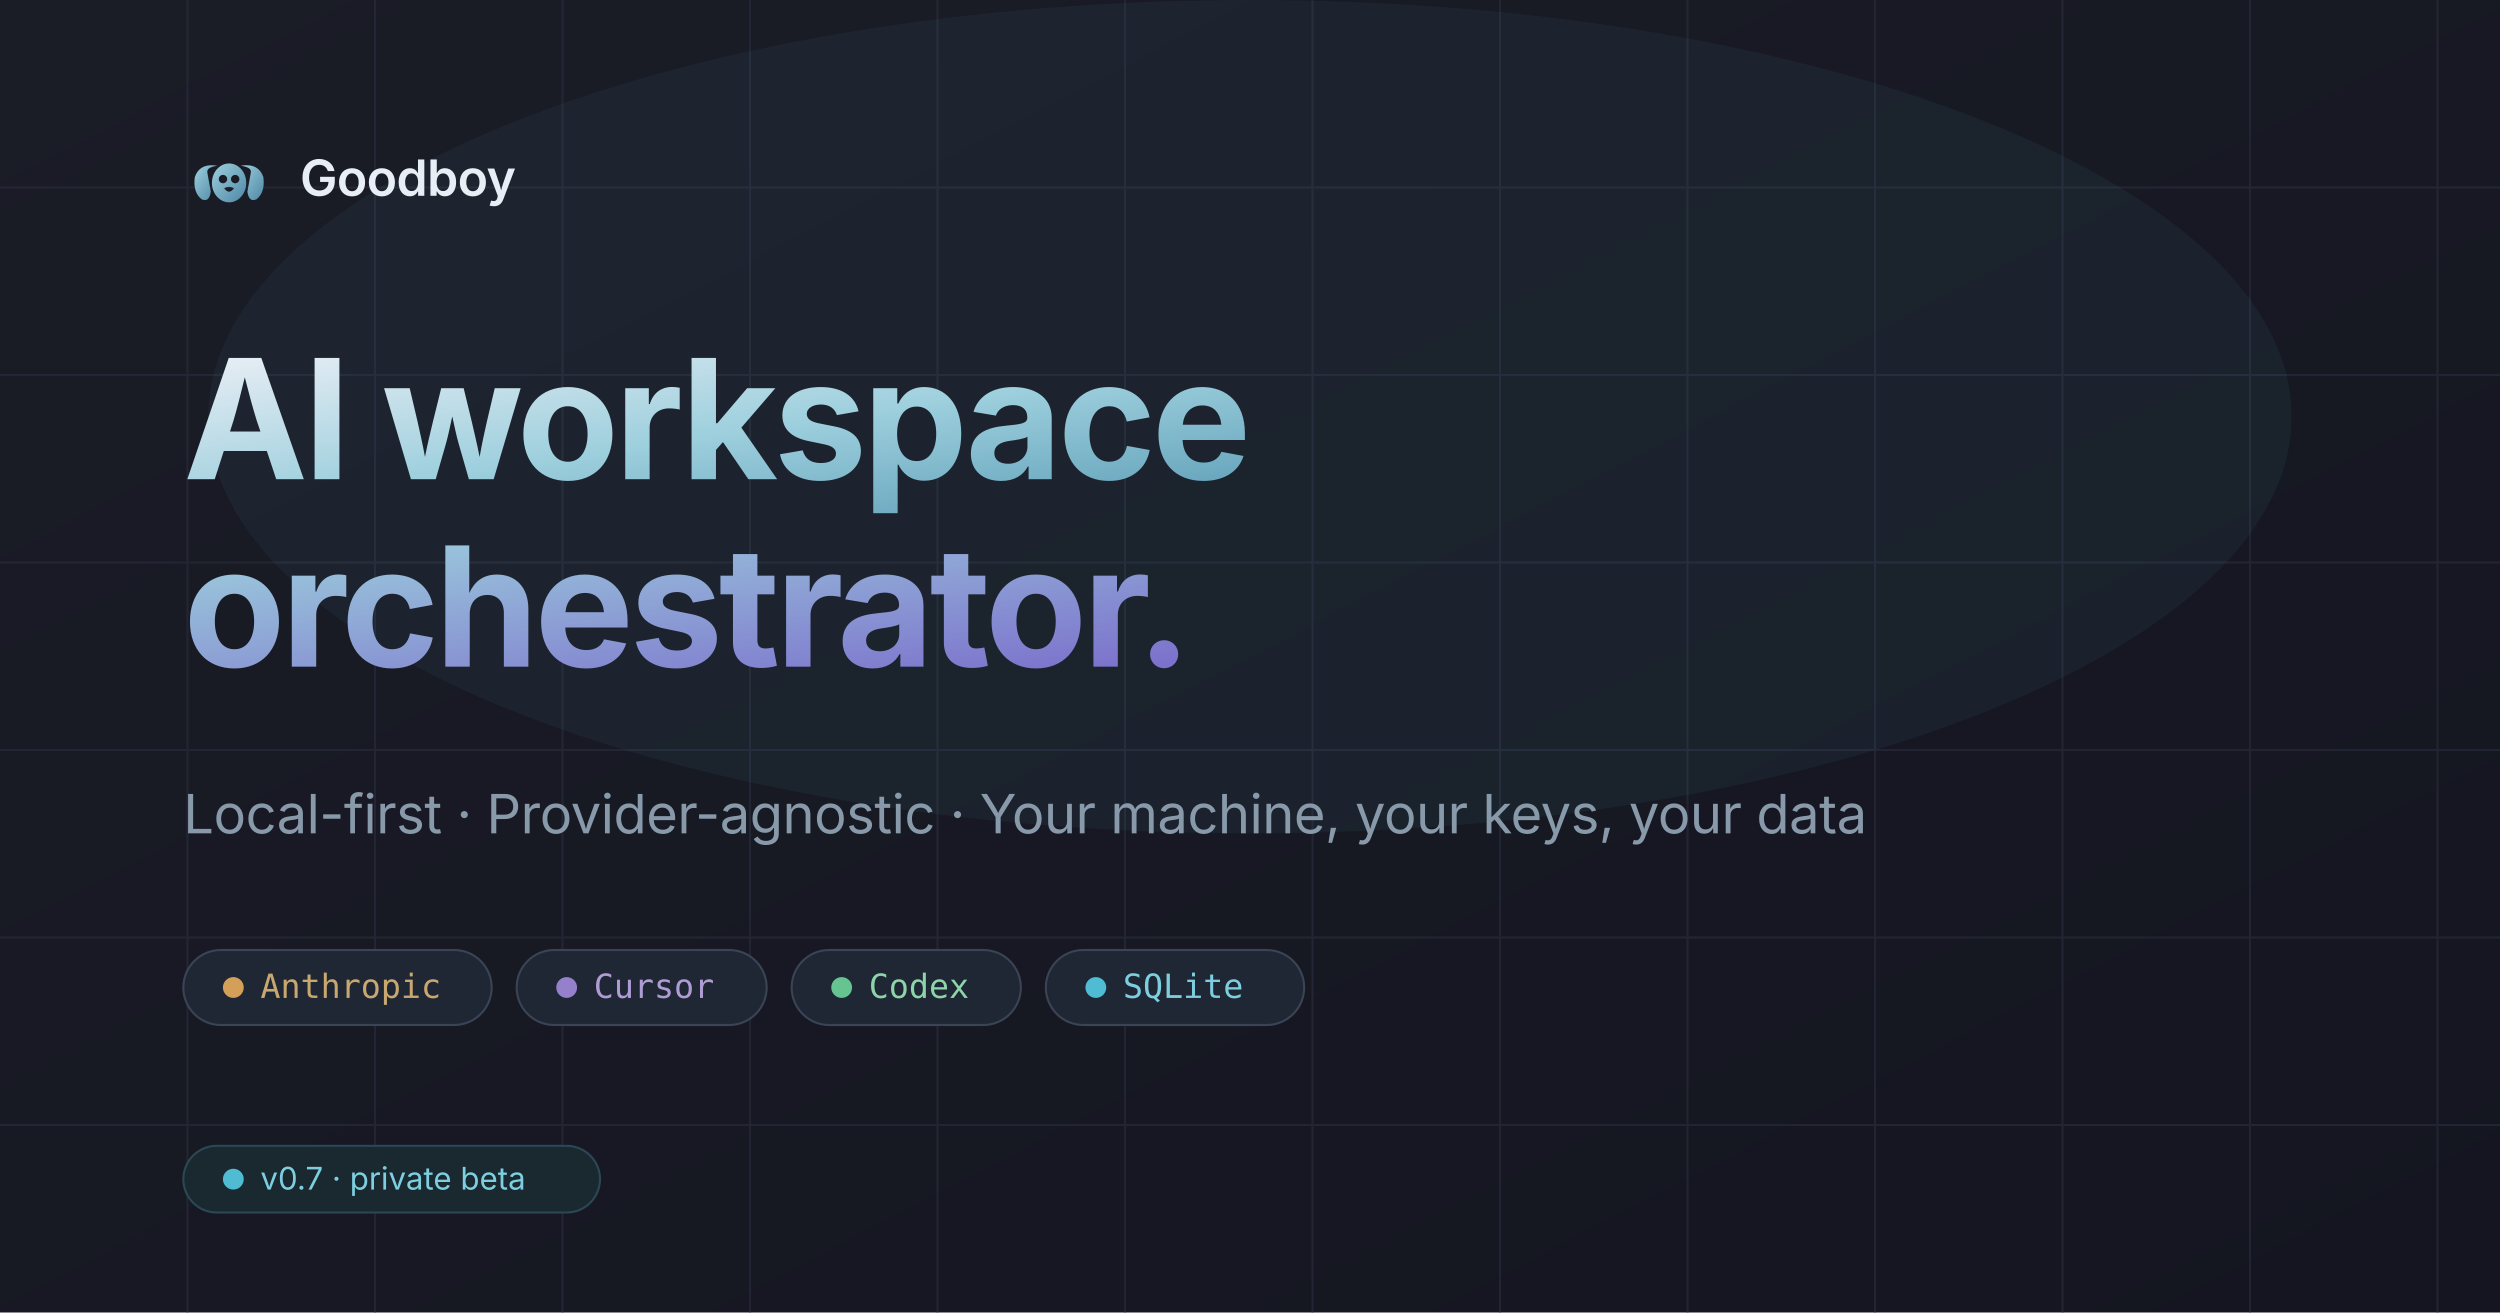
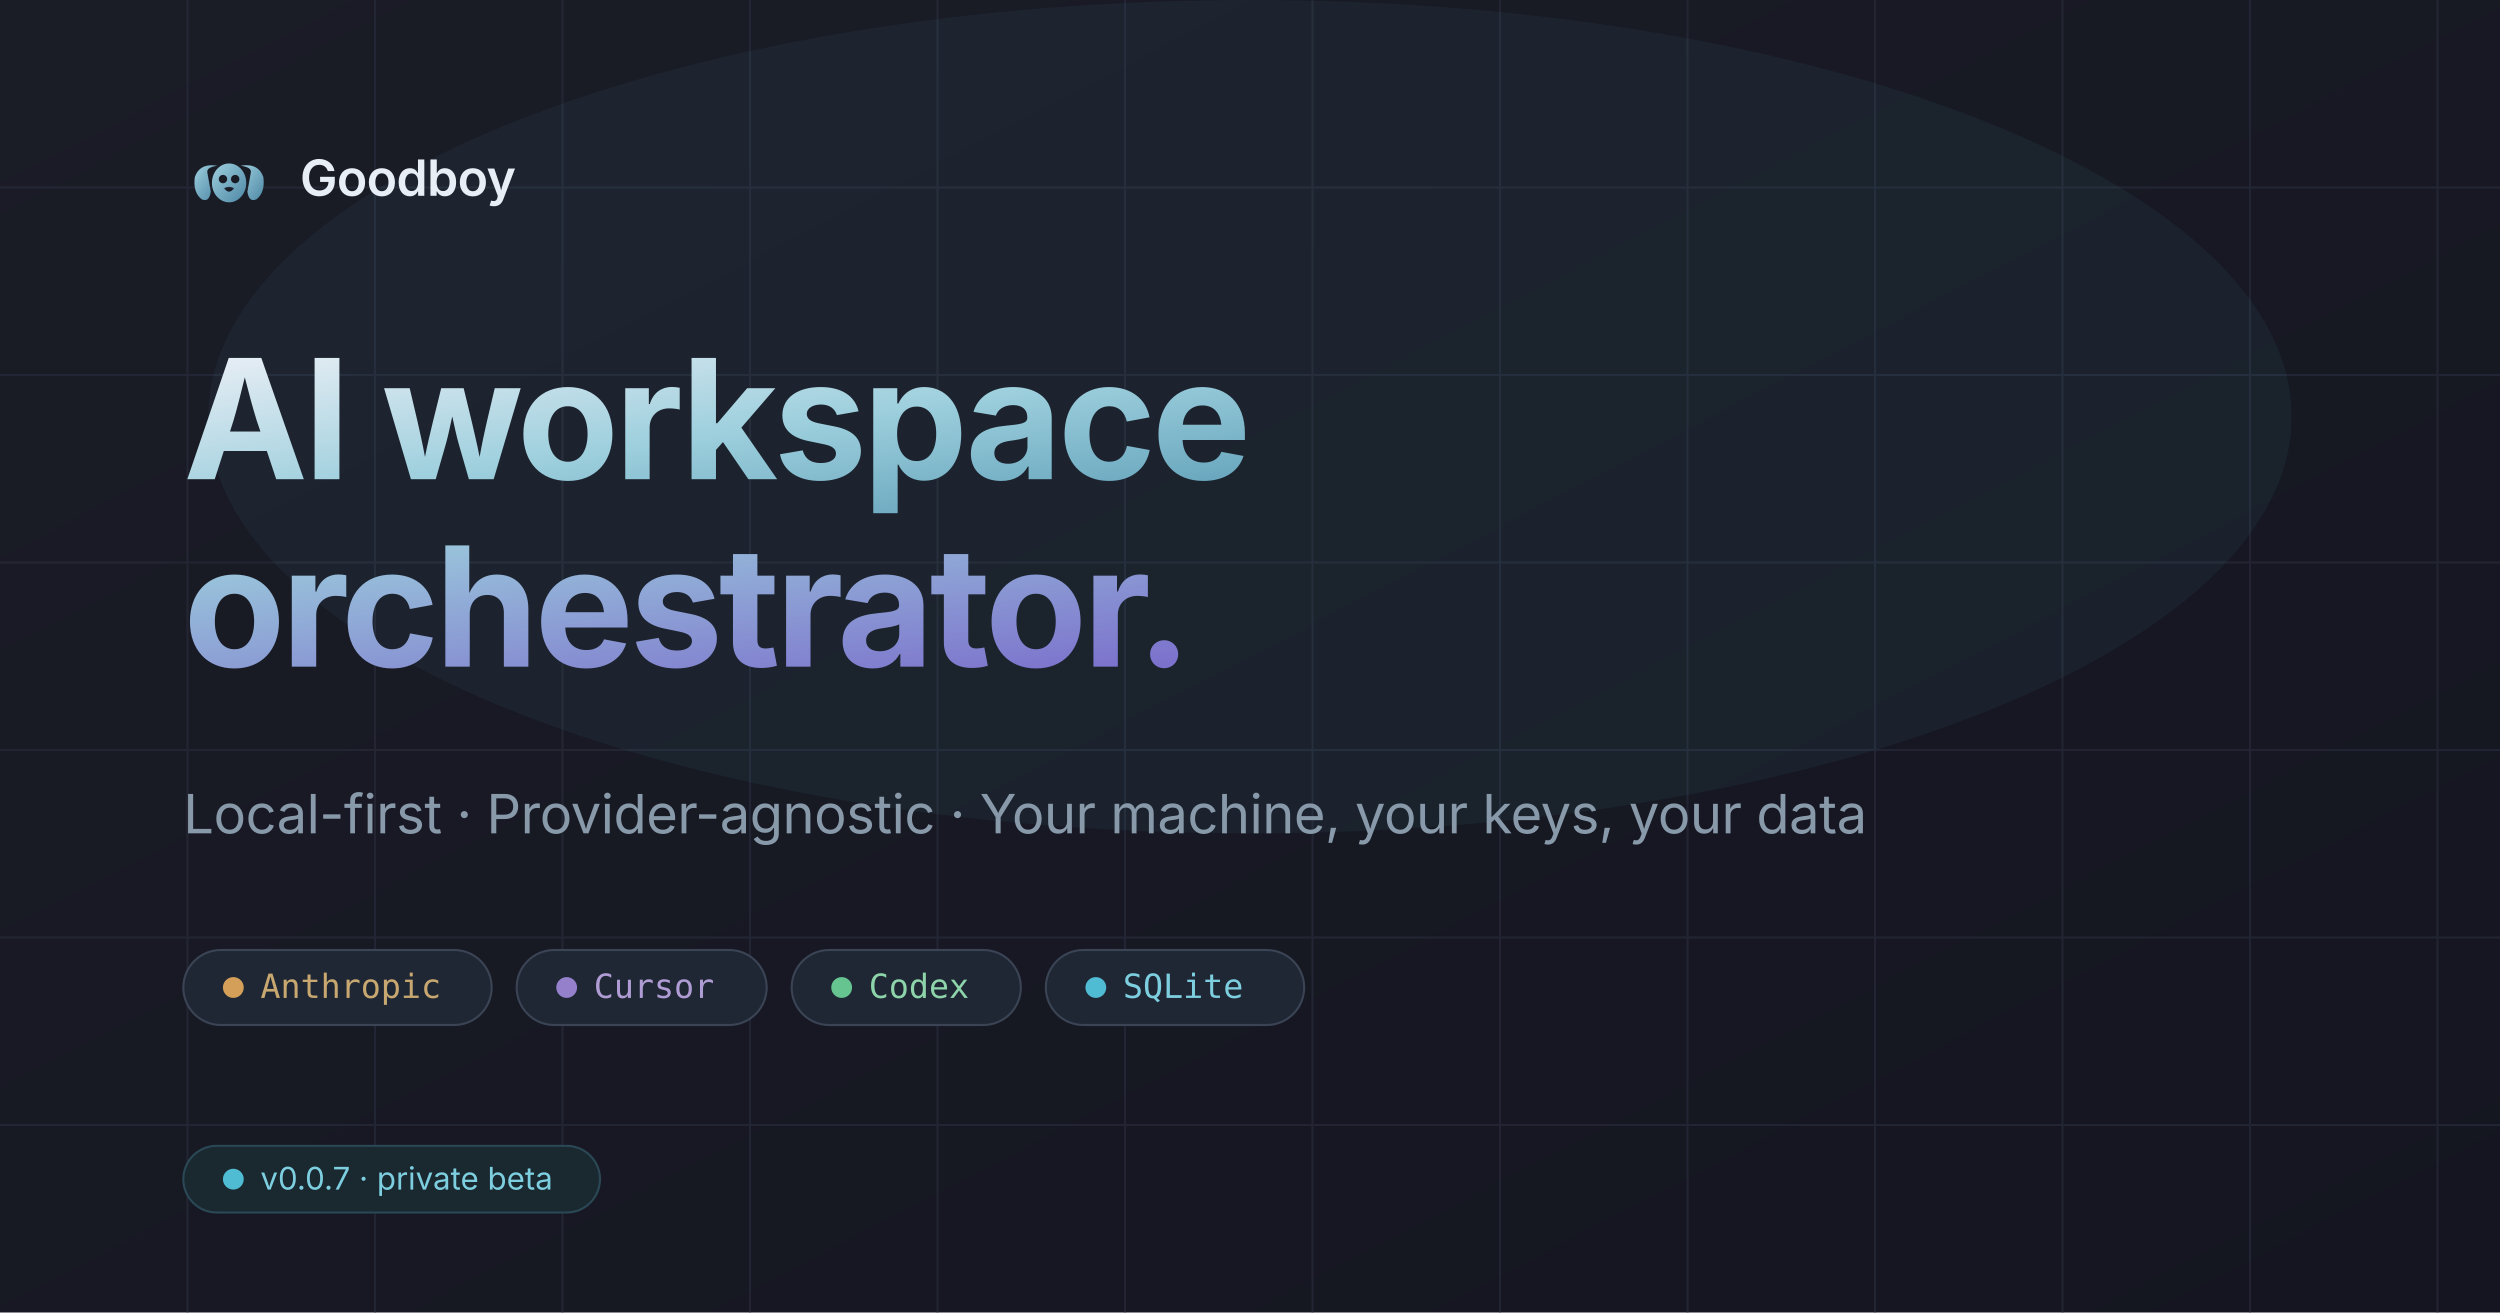
<svg xmlns="http://www.w3.org/2000/svg" width="1200" height="630" viewBox="0 0 1200 630">
  <defs>
    <linearGradient id="bg" x1="0" y1="0" x2="1" y2="1">
      <stop offset="0%" stop-color="#1a1c26" />
      <stop offset="100%" stop-color="#141520" />
    </linearGradient>
    <linearGradient id="title" x1="0" y1="0" x2="1" y2="1">
      <stop offset="0%" stop-color="#e8eef5" />
      <stop offset="50%" stop-color="#9dcfdd" />
      <stop offset="100%" stop-color="#5a9bb5" />
    </linearGradient>
    <linearGradient id="accent" x1="0" y1="0" x2="1" y2="1">
      <stop offset="0%" stop-color="#9dcfdd" />
      <stop offset="100%" stop-color="#7b6fcc" />
    </linearGradient>
    <linearGradient id="logo-g" x1="0" y1="0" x2="1" y2="1">
      <stop offset="0%" stop-color="#9dcfdd" />
      <stop offset="100%" stop-color="#4e88a6" />
    </linearGradient>
  </defs>
  <rect width="1200" height="630" fill="url(#bg)" />
  <g stroke="#2a2d3e" stroke-width="1" opacity="0.6">
    <line x1="0" y1="90" x2="1200" y2="90" />
    <line x1="0" y1="180" x2="1200" y2="180" />
    <line x1="0" y1="270" x2="1200" y2="270" />
    <line x1="0" y1="360" x2="1200" y2="360" />
    <line x1="0" y1="450" x2="1200" y2="450" />
    <line x1="0" y1="540" x2="1200" y2="540" />
    <line x1="90" y1="0" x2="90" y2="630" />
    <line x1="180" y1="0" x2="180" y2="630" />
    <line x1="270" y1="0" x2="270" y2="630" />
    <line x1="360" y1="0" x2="360" y2="630" />
    <line x1="450" y1="0" x2="450" y2="630" />
    <line x1="540" y1="0" x2="540" y2="630" />
    <line x1="630" y1="0" x2="630" y2="630" />
    <line x1="720" y1="0" x2="720" y2="630" />
    <line x1="810" y1="0" x2="810" y2="630" />
    <line x1="900" y1="0" x2="900" y2="630" />
    <line x1="990" y1="0" x2="990" y2="630" />
    <line x1="1080" y1="0" x2="1080" y2="630" />
    <line x1="1170" y1="0" x2="1170" y2="630" />
  </g>
  <ellipse cx="600" cy="200" rx="500" ry="200" fill="#4fbcd4" opacity="0.06" />
  <g transform="translate(88,64) scale(1.83)">
    <path d="M9 8.5Q4.3 7.7 3 11.5Q2.5 15.5 4.8 17.3Q6.8 18.2 7.2 15.3Q6.7 12.5 6.3 10.3Q6 8.9 9 8.5Z" fill="url(#logo-g)" />
    <path d="M15 8.5Q19.7 7.7 21 11.5Q21.5 15.5 19.2 17.3Q17.2 18.2 16.8 15.3Q17.3 12.5 17.7 10.3Q18 8.9 15 8.5Z" fill="url(#logo-g)" />
    <path fill-rule="evenodd" d="M7.5 13a4.5 5.1 0 1 0 9 0a4.5 5.1 0 1 0-9 0ZM9.3 12a1.1 1.1 0 1 0 2.2 0a1.1 1.1 0 1 0-2.2 0ZM12.5 12a1.1 1.1 0 1 0 2.2 0a1.1 1.1 0 1 0-2.2 0ZM10.7 14.4Q12 16.2 13.3 14.4Q12 13.7 10.7 14.4Z" fill="url(#logo-g)" />
  </g>
  <text x="144" y="94" font-family="-apple-system, BlinkMacSystemFont, 'Segoe UI', sans-serif" font-size="24" font-weight="600" fill="#e8eef5" letter-spacing="-0.3">Goodboy</text>
  <text x="88" y="230" font-family="-apple-system, BlinkMacSystemFont, 'Segoe UI', sans-serif" font-size="80" font-weight="700" fill="url(#title)" letter-spacing="-2">AI workspace</text>
  <text x="88" y="320" font-family="-apple-system, BlinkMacSystemFont, 'Segoe UI', sans-serif" font-size="80" font-weight="700" fill="url(#accent)" letter-spacing="-2">orchestrator.</text>
  <text x="88" y="400" font-family="-apple-system, BlinkMacSystemFont, 'Segoe UI', sans-serif" font-size="26" fill="#8899aa" letter-spacing="-0.2">Local-first · Provider-agnostic · Your machine, your keys, your data</text>
  <rect x="88" y="456" width="148" height="36" rx="18" fill="#1e2733" stroke="#3a4455" />
  <circle cx="112" cy="474" r="5" fill="#d4a059" />
  <text x="125" y="479" font-family="monospace" font-size="16" fill="#c8a870">Anthropic</text>
  <rect x="248" y="456" width="120" height="36" rx="18" fill="#1e2733" stroke="#3a4455" />
  <circle cx="272" cy="474" r="5" fill="#9580cc" />
  <text x="285" y="479" font-family="monospace" font-size="16" fill="#b09cd4">Cursor</text>
  <rect x="380" y="456" width="110" height="36" rx="18" fill="#1e2733" stroke="#3a4455" />
  <circle cx="404" cy="474" r="5" fill="#66c490" />
  <text x="417" y="479" font-family="monospace" font-size="16" fill="#8ed4aa">Codex</text>
  <rect x="502" y="456" width="124" height="36" rx="18" fill="#1e2733" stroke="#3a4455" />
  <circle cx="526" cy="474" r="5" fill="#4fbcd4" />
  <text x="539" y="479" font-family="monospace" font-size="16" fill="#7dcfe0">SQLite</text>
  <rect x="88" y="550" width="200" height="32" rx="16" fill="#1a2830" stroke="#2a4855" />
  <circle cx="112" cy="566" r="5" fill="#4fbcd4" />
-   <text x="125" y="571" font-family="-apple-system, sans-serif" font-size="15" fill="#7dcfe0">v0.7 · private beta</text>
+   <text x="125" y="571" font-family="-apple-system, sans-serif" font-size="15" fill="#7dcfe0">v0.0.7 · private beta</text>
</svg>
